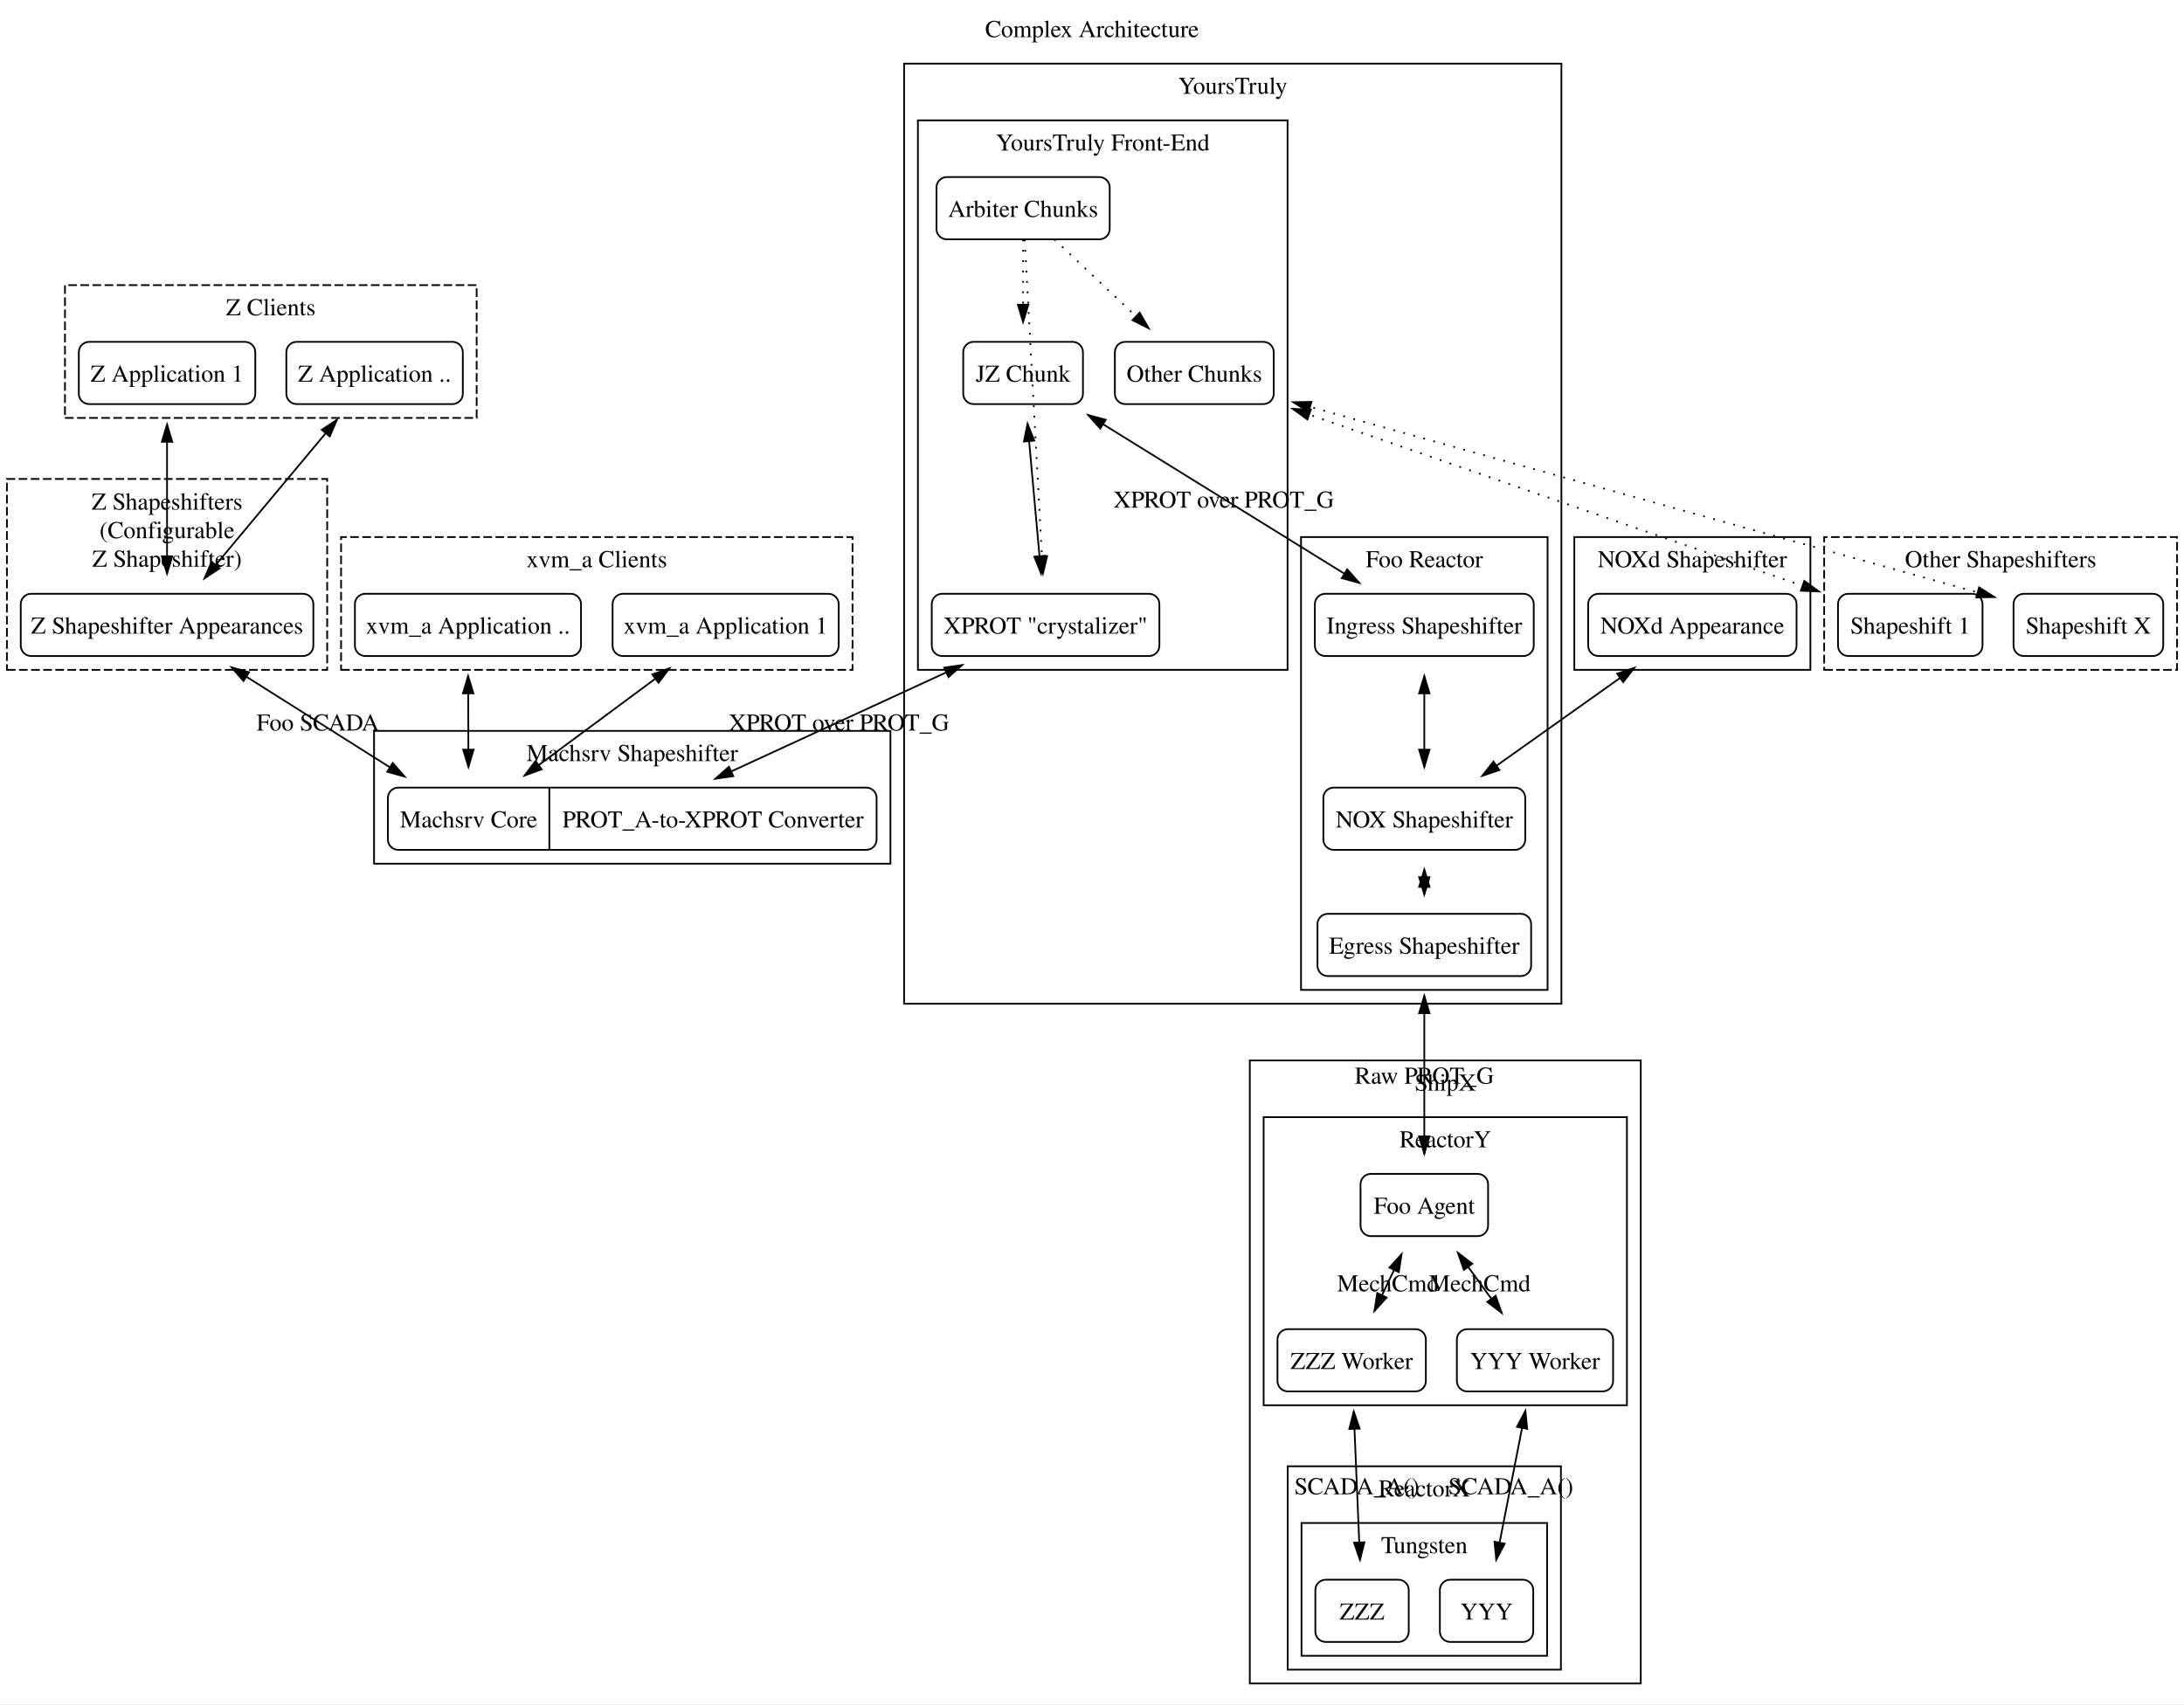
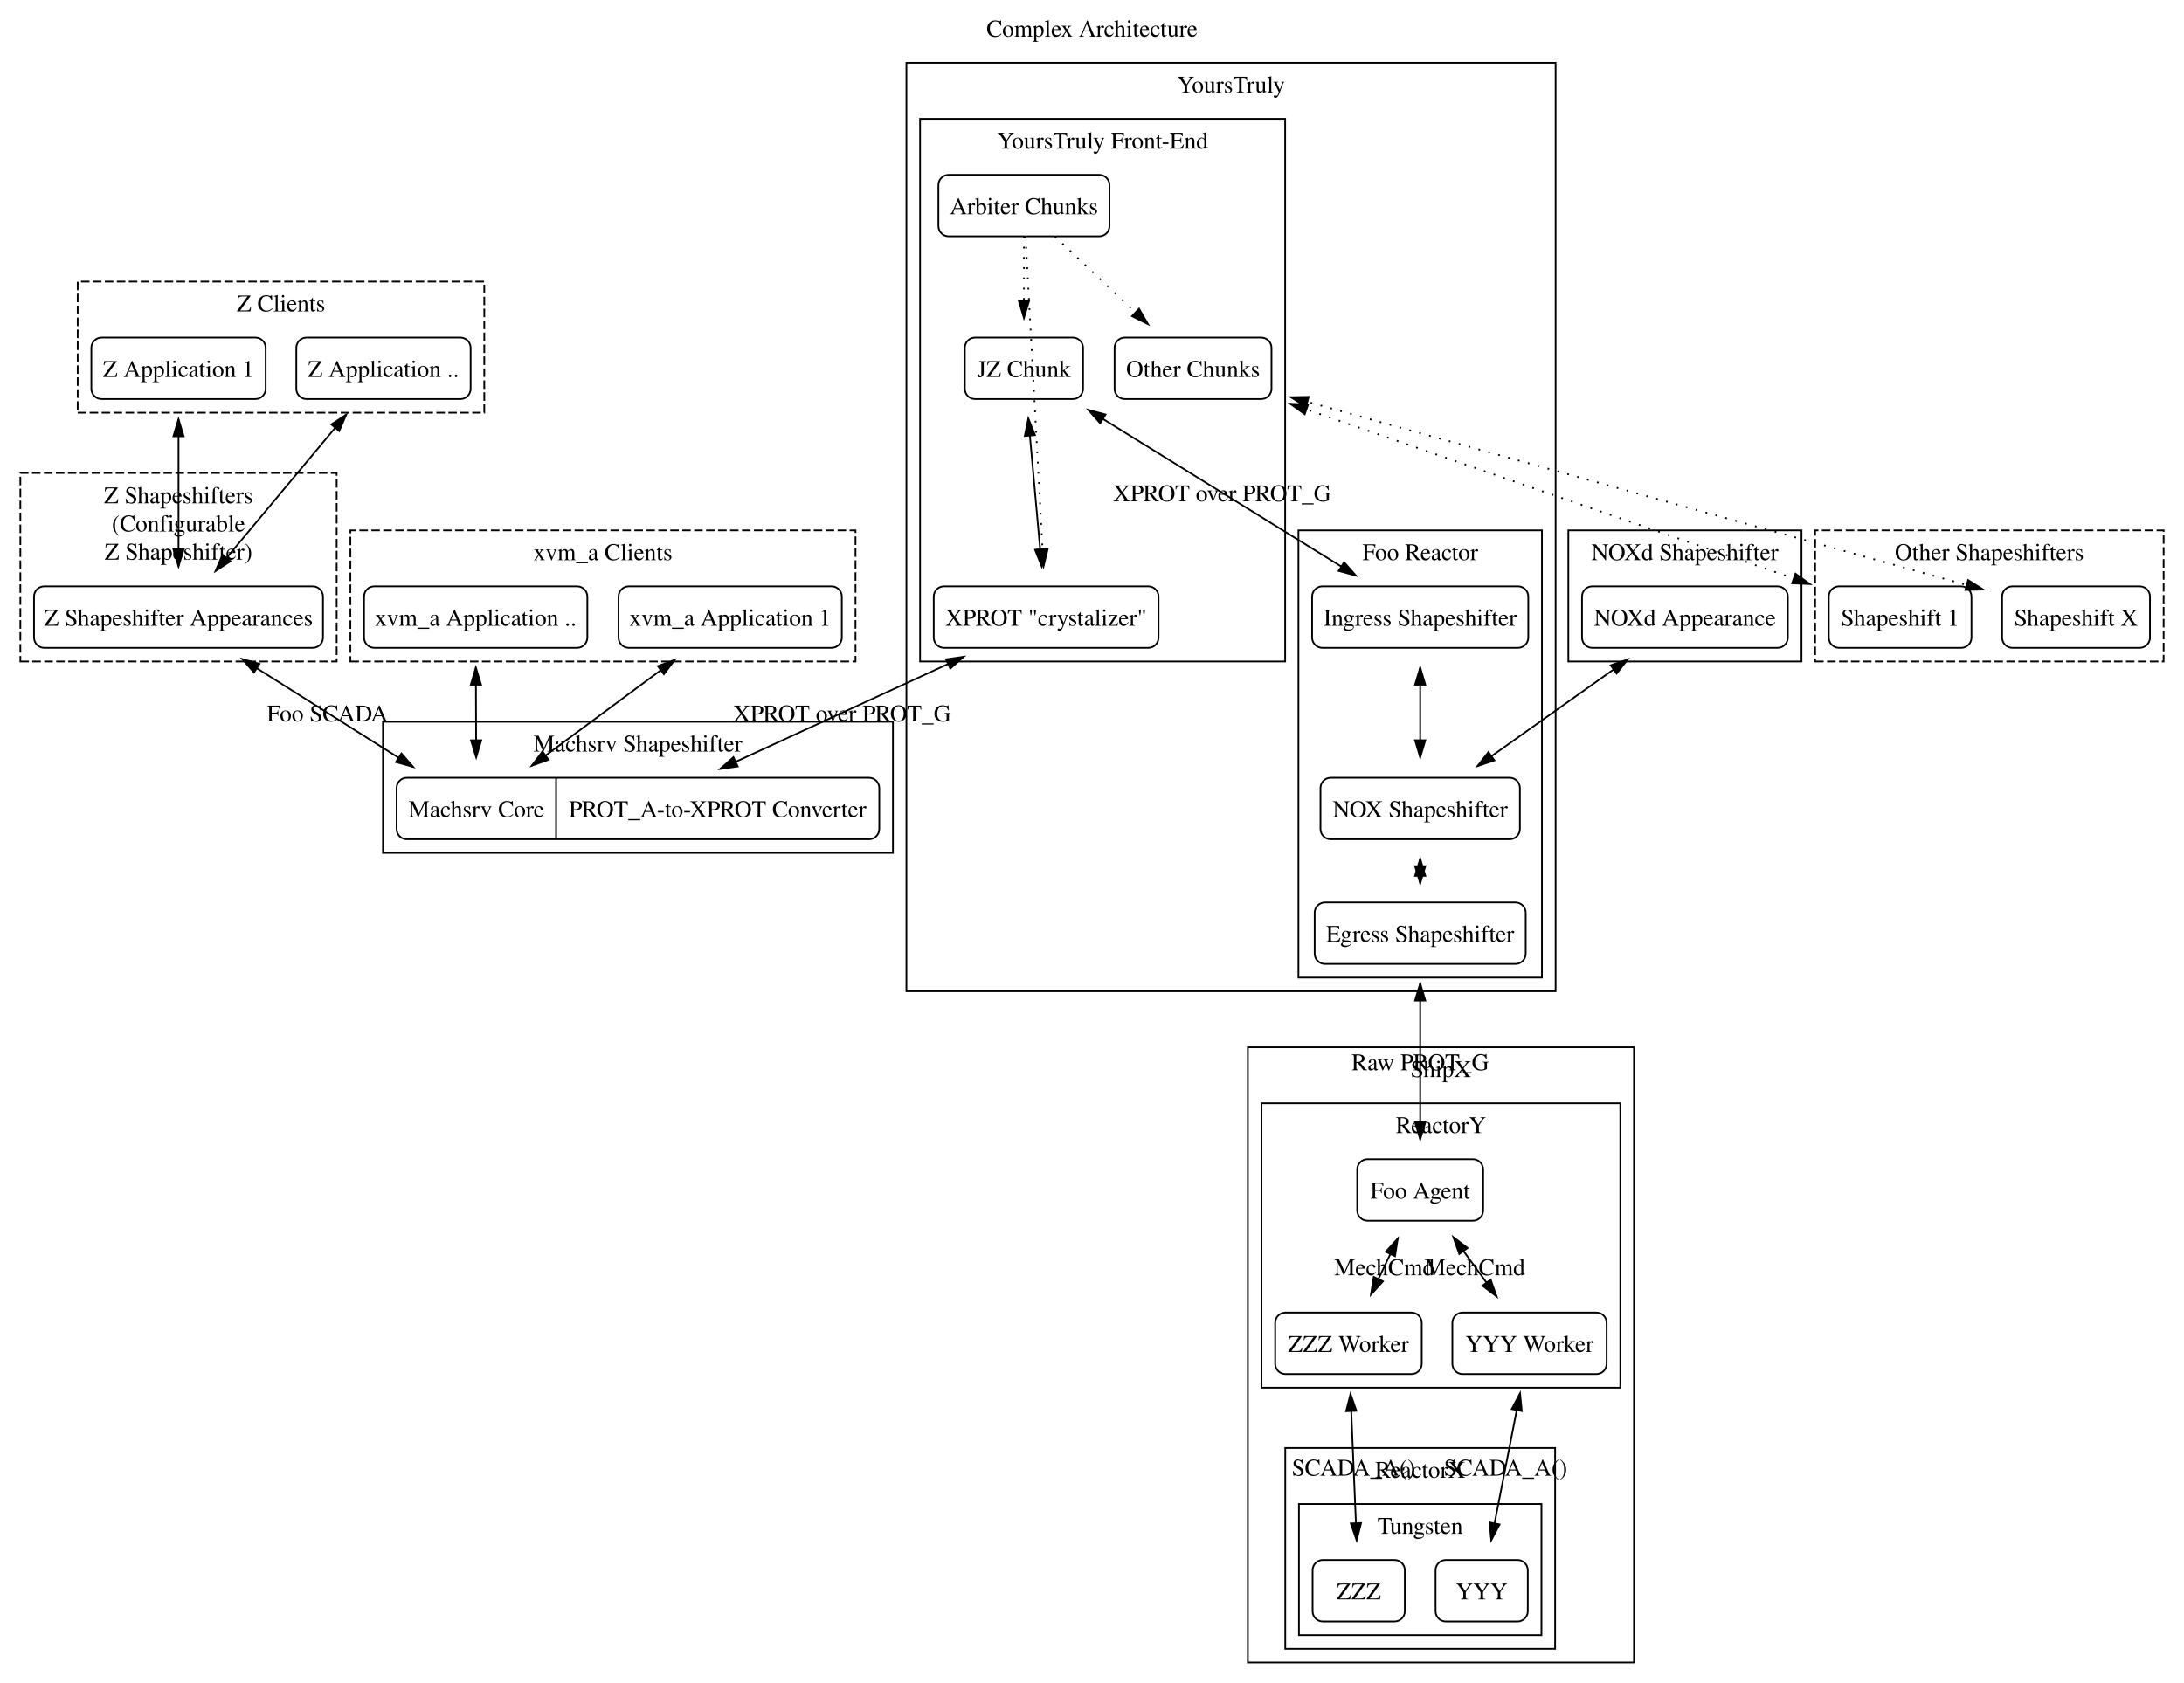
- <svg xmlns="http://www.w3.org/2000/svg" width="1262.887pt" height="985.6pt" viewBox="0 0 1262.887 985.6">
-   <rect x="0" y="0" width="1262.887" height="985.6" fill="white" />
+ <svg xmlns="http://www.w3.org/2000/svg" width="1278.727pt" height="985.6pt" viewBox="0 0 1278.727 985.6">
+   <rect x="0" y="0" width="1278.727" height="985.6" fill="white" />
  <g transform="translate(0 985.6) scale(1 -1)">
-     <rect x="197.228" y="598.2" width="295.74" height="76.8" fill="none" stroke="black" stroke-dasharray="5,2" />
-     <text x="345.098" y="-657.55" transform="scale(1 -1)" text-anchor="middle" font-family="Times,serif" font-size="14" fill="black">xvm_a Clients</text>
-     <rect x="37.57" y="743.9" width="238.055" height="76.8" fill="none" stroke="black" stroke-dasharray="5,2" />
-     <text x="156.598" y="-803.25" transform="scale(1 -1)" text-anchor="middle" font-family="Times,serif" font-size="14" fill="black">Z Clients</text>
-     <rect x="4" y="598.2" width="185.196" height="110.4" fill="none" stroke="black" stroke-dasharray="5,2" />
-     <text x="96.598" y="-690.851" transform="scale(1 -1)" text-anchor="middle" font-family="Times,serif" font-size="14" fill="black">Z Shapeshifters</text>
-     <text x="96.598" y="-674.35" transform="scale(1 -1)" text-anchor="middle" font-family="Times,serif" font-size="14" fill="black">(Configurable</text>
-     <text x="96.598" y="-657.85" transform="scale(1 -1)" text-anchor="middle" font-family="Times,serif" font-size="14" fill="black">Z Shapeshifter)</text>
-     <rect x="216.299" y="486.1" width="298.597" height="76.8" fill="none" stroke="black" />
-     <text x="365.598" y="-545.45" transform="scale(1 -1)" text-anchor="middle" font-family="Times,serif" font-size="14" fill="black">Machsrv Shapeshifter</text>
-     <rect x="910.344" y="598.2" width="136.508" height="76.8" fill="none" stroke="black" />
-     <text x="978.598" y="-657.55" transform="scale(1 -1)" text-anchor="middle" font-family="Times,serif" font-size="14" fill="black">NOXd Shapeshifter</text>
-     <rect x="522.786" y="405.1" width="380.096" height="543.7" fill="none" stroke="black" />
-     <text x="712.834" y="-931.35" transform="scale(1 -1)" text-anchor="middle" font-family="Times,serif" font-size="14" fill="black">YoursTruly</text>
-     <rect x="752.313" y="413.1" width="142.569" height="261.9" fill="none" stroke="black" />
-     <text x="823.598" y="-657.55" transform="scale(1 -1)" text-anchor="middle" font-family="Times,serif" font-size="14" fill="black">Foo Reactor</text>
-     <rect x="530.786" y="598.2" width="213.744" height="317.8" fill="none" stroke="black" />
-     <text x="637.658" y="-898.55" transform="scale(1 -1)" text-anchor="middle" font-family="Times,serif" font-size="14" fill="black">YoursTruly Front-End</text>
-     <rect x="1054.817" y="598.2" width="204.07" height="76.8" fill="none" stroke="black" stroke-dasharray="5,2" />
-     <text x="1156.852" y="-657.55" transform="scale(1 -1)" text-anchor="middle" font-family="Times,serif" font-size="14" fill="black">Other Shapeshifters</text>
-     <rect x="722.696" y="12" width="226.066" height="360.3" fill="none" stroke="black" />
-     <text x="835.729" y="-354.85" transform="scale(1 -1)" text-anchor="middle" font-family="Times,serif" font-size="14" fill="black">ShipX</text>
-     <rect x="744.598" y="20" width="158" height="117.6" fill="none" stroke="black" />
-     <text x="823.598" y="-120.15" transform="scale(1 -1)" text-anchor="middle" font-family="Times,serif" font-size="14" fill="black">ReactorX</text>
-     <rect x="752.598" y="28" width="142" height="76.8" fill="none" stroke="black" />
-     <text x="823.598" y="-87.35" transform="scale(1 -1)" text-anchor="middle" font-family="Times,serif" font-size="14" fill="black">Tungsten</text>
-     <rect x="730.696" y="172.9" width="210.066" height="166.6" fill="none" stroke="black" />
-     <text x="835.729" y="-322.05" transform="scale(1 -1)" text-anchor="middle" font-family="Times,serif" font-size="14" fill="black">ReactorY</text>
-     <path d="M 96.598 740.089 C 96.598 715.031 96.598 678.913 96.598 653.89" fill="none" stroke="black" />
-     <polygon points="96.598,653.89 99.598,663.89 93.598,663.89" fill="black" stroke="black" />
-     <polygon points="96.598,740.089 93.598,730.089 99.598,730.089" fill="black" stroke="black" />
-     <path d="M 194.783 742.777 C 173.069 716.774 139.937 677.098 118.271 651.154" fill="none" stroke="black" />
-     <polygon points="118.271,651.154 126.984,656.907 122.379,660.753" fill="black" stroke="black" />
-     <polygon points="194.783,742.777 186.071,737.025 190.676,733.179" fill="black" stroke="black" />
-     <path d="M 133.94 599.623 C 163.479 580.973 204.513 555.065 233.966 536.469" fill="none" stroke="black" />
-     <polygon points="233.966,536.469 227.112,544.345 223.908,539.271" fill="black" stroke="black" />
-     <polygon points="133.94,599.623 140.794,591.748 143.997,596.821" fill="black" stroke="black" />
-     <text x="183.788" y="-563.1" transform="scale(1 -1)" text-anchor="middle" font-family="Times,serif" font-size="14" fill="black">Foo SCADA</text>
-     <path d="M 387.045 599.084 C 362.23 580.701 328.217 555.503 303.428 537.139" fill="none" stroke="black" />
-     <polygon points="303.428,537.139 313.249,540.681 309.678,545.503" fill="black" stroke="black" />
-     <polygon points="387.045,599.084 377.224,595.542 380.795,590.721" fill="black" stroke="black" />
-     <path d="M 270.697 594.608 C 270.753 578.442 270.822 558.281 270.878 542.055" fill="none" stroke="black" />
-     <polygon points="270.878,542.055 273.844,552.066 267.844,552.045" fill="black" stroke="black" />
-     <polygon points="270.697,594.608 267.731,584.598 273.731,584.619" fill="black" stroke="black" />
-     <path d="M 823.598 594.608 C 823.598 578.442 823.598 558.281 823.598 542.055" fill="none" stroke="black" />
-     <polygon points="823.598,542.055 826.598,552.055 820.598,552.055" fill="black" stroke="black" />
-     <polygon points="823.598,594.608 820.598,584.608 826.598,584.608" fill="black" stroke="black" />
-     <path d="M 823.598 482.677 C 823.598 477.944 823.598 473.035 823.598 468.308" fill="none" stroke="black" />
-     <polygon points="823.598,468.308 826.598,478.308 820.598,478.308" fill="black" stroke="black" />
-     <polygon points="823.598,482.677 820.598,472.677 826.598,472.677" fill="black" stroke="black" />
-     <path d="M 945.027 599.354 C 919.015 580.877 883.146 555.398 857.141 536.926" fill="none" stroke="black" />
-     <polygon points="857.141,536.926 867.031,540.272 863.556,545.163" fill="black" stroke="black" />
-     <polygon points="945.027,599.354 935.137,596.009 938.612,591.117" fill="black" stroke="black" />
-     <path d="M 592.533 847.012 C 594.743 806.372 600.31 704.022 603.04 653.839" fill="none" stroke="black" stroke-dasharray="1,5" />
-     <polygon points="603.04,653.839 605.492,663.987 599.501,663.661" fill="black" stroke="black" />
-     <path d="M 591.598 847.087 C 591.598 833.756 591.598 814.958 591.598 799.371" fill="none" stroke="black" stroke-dasharray="1,5" />
-     <polygon points="591.598,799.371 594.598,809.371 588.598,809.371" fill="black" stroke="black" />
-     <path d="M 609.756 847.087 C 625.011 832.711 647.012 811.976 664.212 795.766" fill="none" stroke="black" stroke-dasharray="1,5" />
-     <polygon points="664.212,795.766 658.992,804.808 654.877,800.442" fill="black" stroke="black" />
-     <path d="M 629.29 745.553 C 672.466 718.811 742.792 675.251 785.949 648.52" fill="none" stroke="black" />
-     <polygon points="785.949,648.52 779.027,656.336 775.868,651.235" fill="black" stroke="black" />
-     <polygon points="629.29,745.553 636.212,737.737 639.371,742.838" fill="black" stroke="black" />
-     <text x="707.598" y="-692" transform="scale(1 -1)" text-anchor="middle" font-family="Times,serif" font-size="14" fill="black">XPROT over PROT_G</text>
-     <path d="M 594.169 740.478 C 596.436 715.424 599.722 679.096 601.997 653.945" fill="none" stroke="black" />
-     <polygon points="601.997,653.945 604.084,664.175 598.109,663.634" fill="black" stroke="black" />
-     <polygon points="594.169,740.478 592.082,730.249 598.058,730.789" fill="black" stroke="black" />
-     <path d="M 556.304 600.952 C 514.767 581.818 455.164 554.36 413.687 535.253" fill="none" stroke="black" />
-     <polygon points="413.687,535.253 424.024,536.712 421.514,542.162" fill="black" stroke="black" />
-     <polygon points="556.304,600.952 545.966,599.493 548.476,594.044" fill="black" stroke="black" />
-     <text x="485.098" y="-563.1" transform="scale(1 -1)" text-anchor="middle" font-family="Times,serif" font-size="14" fill="black">XPROT over PROT_G</text>
-     <path d="M 747.529 749.139 C 827.939 721.229 973.662 670.648 1051.775 643.535" fill="none" stroke="black" stroke-dasharray="1,5" />
-     <polygon points="1051.775,643.535 1043.312,649.648 1041.344,643.98" fill="black" stroke="black" />
-     <polygon points="747.529,749.139 755.993,743.026 757.96,748.694" fill="black" stroke="black" />
-     <path d="M 747.868 752.982 C 848.312 725.063 1054.891 667.645 1153.24 640.309" fill="none" stroke="black" stroke-dasharray="1,5" />
-     <polygon points="1153.24,640.309 1144.409,645.877 1142.802,640.096" fill="black" stroke="black" />
-     <polygon points="747.868,752.982 756.7,747.413 758.307,753.194" fill="black" stroke="black" />
-     <path d="M 810.456 260.227 C 805.462 249.788 799.776 237.901 794.779 227.454" fill="none" stroke="black" />
-     <polygon points="794.779,227.454 801.8,235.181 796.388,237.77" fill="black" stroke="black" />
-     <polygon points="810.456,260.227 803.434,252.501 808.847,249.912" fill="black" stroke="black" />
-     <text x="802.598" y="-238.75" transform="scale(1 -1)" text-anchor="middle" font-family="Times,serif" font-size="14" fill="black">MechCmd</text>
-     <path d="M 843.023 261.051 C 851.047 250.043 860.326 237.313 868.334 226.328" fill="none" stroke="black" />
-     <polygon points="868.334,226.328 864.867,236.176 860.019,232.642" fill="black" stroke="black" />
-     <polygon points="843.023,261.051 846.489,251.203 851.337,254.738" fill="black" stroke="black" />
-     <text x="855.598" y="-238.75" transform="scale(1 -1)" text-anchor="middle" font-family="Times,serif" font-size="14" fill="black">MechCmd</text>
-     <path d="M 782.801 169.249 C 783.847 144.33 785.355 108.414 786.4 83.531" fill="none" stroke="black" />
-     <polygon points="786.4,83.531 788.978,93.648 782.983,93.396" fill="black" stroke="black" />
-     <polygon points="782.801,169.249 780.223,159.132 786.218,159.384" fill="black" stroke="black" />
-     <text x="784.598" y="-121.4" transform="scale(1 -1)" text-anchor="middle" font-family="Times,serif" font-size="14" fill="black">SCADA_A()</text>
-     <path d="M 882.06 169.636 C 877.178 144.722 870.099 108.595 865.199 83.585" fill="none" stroke="black" />
-     <polygon points="865.199,83.585 870.066,92.822 864.178,93.975" fill="black" stroke="black" />
-     <polygon points="882.06,169.636 877.193,160.4 883.081,159.246" fill="black" stroke="black" />
-     <text x="873.598" y="-121.4" transform="scale(1 -1)" text-anchor="middle" font-family="Times,serif" font-size="14" fill="black">SCADA_A()</text>
-     <path d="M 823.598 409.663 C 823.598 383.429 823.598 344.673 823.598 318.366" fill="none" stroke="black" />
-     <polygon points="823.598,318.366 826.598,328.366 820.598,328.366" fill="black" stroke="black" />
-     <polygon points="823.598,409.663 820.598,399.663 826.598,399.663" fill="black" stroke="black" />
-     <text x="823.598" y="-358.85" transform="scale(1 -1)" text-anchor="middle" font-family="Times,serif" font-size="14" fill="black">Raw PROT_G</text>
-     <rect x="205.228" y="606.2" width="130.74" height="36" rx="6" ry="6" fill="none" stroke="black" />
-     <text x="270.598" y="-619.15" transform="scale(1 -1)" text-anchor="middle" font-family="Times,serif" font-size="14" fill="black">xvm_a Application ..</text>
-     <rect x="354.228" y="606.2" width="130.74" height="36" rx="6" ry="6" fill="none" stroke="black" />
-     <text x="419.598" y="-619.15" transform="scale(1 -1)" text-anchor="middle" font-family="Times,serif" font-size="14" fill="black">xvm_a Application 1</text>
-     <rect x="165.57" y="751.9" width="102.055" height="36" rx="6" ry="6" fill="none" stroke="black" />
-     <text x="216.598" y="-764.85" transform="scale(1 -1)" text-anchor="middle" font-family="Times,serif" font-size="14" fill="black">Z Application ..</text>
-     <rect x="45.57" y="751.9" width="102.055" height="36" rx="6" ry="6" fill="none" stroke="black" />
-     <text x="96.598" y="-764.85" transform="scale(1 -1)" text-anchor="middle" font-family="Times,serif" font-size="14" fill="black">Z Application 1</text>
-     <rect x="12" y="606.2" width="169.196" height="36" rx="6" ry="6" fill="none" stroke="black" />
-     <text x="96.598" y="-619.15" transform="scale(1 -1)" text-anchor="middle" font-family="Times,serif" font-size="14" fill="black">Z Shapeshifter Appearances</text>
-     <rect x="224.299" y="494.1" width="282.597" height="36" rx="6" ry="6" fill="none" stroke="black" />
-     <line x1="317.658" y1="494.1" x2="317.658" y2="530.1" stroke="black" />
-     <text x="270.979" y="-507.05" transform="scale(1 -1)" text-anchor="middle" font-family="Times,serif" font-size="14" fill="black">Machsrv Core</text>
-     <text x="412.277" y="-507.05" transform="scale(1 -1)" text-anchor="middle" font-family="Times,serif" font-size="14" fill="black">PROT_A-to-XPROT Converter</text>
-     <rect x="918.344" y="606.2" width="120.508" height="36" rx="6" ry="6" fill="none" stroke="black" />
-     <text x="978.598" y="-619.15" transform="scale(1 -1)" text-anchor="middle" font-family="Times,serif" font-size="14" fill="black">NOXd Appearance</text>
-     <rect x="760.313" y="606.2" width="126.569" height="36" rx="6" ry="6" fill="none" stroke="black" />
-     <text x="823.598" y="-619.15" transform="scale(1 -1)" text-anchor="middle" font-family="Times,serif" font-size="14" fill="black">Ingress Shapeshifter</text>
-     <rect x="765.219" y="494.1" width="116.758" height="36" rx="6" ry="6" fill="none" stroke="black" />
-     <text x="823.598" y="-507.05" transform="scale(1 -1)" text-anchor="middle" font-family="Times,serif" font-size="14" fill="black">NOX Shapeshifter</text>
-     <rect x="761.822" y="421.1" width="123.552" height="36" rx="6" ry="6" fill="none" stroke="black" />
-     <text x="823.598" y="-434.05" transform="scale(1 -1)" text-anchor="middle" font-family="Times,serif" font-size="14" fill="black">Egress Shapeshifter</text>
-     <rect x="644.666" y="751.9" width="91.864" height="36" rx="6" ry="6" fill="none" stroke="black" />
-     <text x="690.598" y="-764.85" transform="scale(1 -1)" text-anchor="middle" font-family="Times,serif" font-size="14" fill="black">Other Chunks</text>
-     <rect x="538.786" y="606.2" width="131.624" height="36" rx="6" ry="6" fill="none" stroke="black" />
-     <text x="604.598" y="-619.15" transform="scale(1 -1)" text-anchor="middle" font-family="Times,serif" font-size="14" fill="black">XPROT "crystalizer"</text>
-     <rect x="556.985" y="751.9" width="69.226" height="36" rx="6" ry="6" fill="none" stroke="black" />
-     <text x="591.598" y="-764.85" transform="scale(1 -1)" text-anchor="middle" font-family="Times,serif" font-size="14" fill="black">JZ Chunk</text>
-     <rect x="541.515" y="847.2" width="100.167" height="36" rx="6" ry="6" fill="none" stroke="black" />
-     <text x="591.598" y="-860.15" transform="scale(1 -1)" text-anchor="middle" font-family="Times,serif" font-size="14" fill="black">Arbiter Chunks</text>
-     <rect x="1164.309" y="606.2" width="86.578" height="36" rx="6" ry="6" fill="none" stroke="black" />
-     <text x="1207.598" y="-619.15" transform="scale(1 -1)" text-anchor="middle" font-family="Times,serif" font-size="14" fill="black">Shapeshift X</text>
-     <rect x="1062.817" y="606.2" width="83.562" height="36" rx="6" ry="6" fill="none" stroke="black" />
-     <text x="1104.598" y="-619.15" transform="scale(1 -1)" text-anchor="middle" font-family="Times,serif" font-size="14" fill="black">Shapeshift 1</text>
-     <rect x="760.598" y="36" width="54" height="36" rx="6" ry="6" fill="none" stroke="black" />
-     <text x="787.598" y="-48.95" transform="scale(1 -1)" text-anchor="middle" font-family="Times,serif" font-size="14" fill="black">ZZZ</text>
-     <rect x="832.598" y="36" width="54" height="36" rx="6" ry="6" fill="none" stroke="black" />
-     <text x="859.598" y="-48.95" transform="scale(1 -1)" text-anchor="middle" font-family="Times,serif" font-size="14" fill="black">YYY</text>
-     <rect x="738.696" y="180.9" width="85.804" height="36" rx="6" ry="6" fill="none" stroke="black" />
-     <text x="781.598" y="-193.85" transform="scale(1 -1)" text-anchor="middle" font-family="Times,serif" font-size="14" fill="black">ZZZ Worker</text>
-     <rect x="842.434" y="180.9" width="90.329" height="36" rx="6" ry="6" fill="none" stroke="black" />
-     <text x="887.598" y="-193.85" transform="scale(1 -1)" text-anchor="middle" font-family="Times,serif" font-size="14" fill="black">YYY Worker</text>
-     <rect x="786.722" y="270.7" width="73.751" height="36" rx="6" ry="6" fill="none" stroke="black" />
-     <text x="823.598" y="-283.65" transform="scale(1 -1)" text-anchor="middle" font-family="Times,serif" font-size="14" fill="black">Foo Agent</text>
-     <text x="631.443" y="-964.15" transform="scale(1 -1)" text-anchor="middle" font-family="Times,serif" font-size="14" fill="black">Complex Architecture</text>
+     <rect x="205.148" y="598.2" width="295.74" height="76.8" fill="none" stroke="black" stroke-dasharray="5,2" />
+     <text x="353.018" y="-657.55" transform="scale(1 -1)" text-anchor="middle" font-family="Times,serif" font-size="14" fill="black">xvm_a Clients</text>
+     <rect x="45.49" y="743.9" width="238.055" height="76.8" fill="none" stroke="black" stroke-dasharray="5,2" />
+     <text x="164.518" y="-803.25" transform="scale(1 -1)" text-anchor="middle" font-family="Times,serif" font-size="14" fill="black">Z Clients</text>
+     <rect x="11.92" y="598.2" width="185.196" height="110.4" fill="none" stroke="black" stroke-dasharray="5,2" />
+     <text x="104.518" y="-690.851" transform="scale(1 -1)" text-anchor="middle" font-family="Times,serif" font-size="14" fill="black">Z Shapeshifters</text>
+     <text x="104.518" y="-674.35" transform="scale(1 -1)" text-anchor="middle" font-family="Times,serif" font-size="14" fill="black">(Configurable</text>
+     <text x="104.518" y="-657.85" transform="scale(1 -1)" text-anchor="middle" font-family="Times,serif" font-size="14" fill="black">Z Shapeshifter)</text>
+     <rect x="224.219" y="486.1" width="298.597" height="76.8" fill="none" stroke="black" />
+     <text x="373.518" y="-545.45" transform="scale(1 -1)" text-anchor="middle" font-family="Times,serif" font-size="14" fill="black">Machsrv Shapeshifter</text>
+     <rect x="918.264" y="598.2" width="136.508" height="76.8" fill="none" stroke="black" />
+     <text x="986.518" y="-657.55" transform="scale(1 -1)" text-anchor="middle" font-family="Times,serif" font-size="14" fill="black">NOXd Shapeshifter</text>
+     <rect x="530.706" y="405.1" width="380.096" height="543.7" fill="none" stroke="black" />
+     <text x="720.754" y="-931.35" transform="scale(1 -1)" text-anchor="middle" font-family="Times,serif" font-size="14" fill="black">YoursTruly</text>
+     <rect x="760.233" y="413.1" width="142.569" height="261.9" fill="none" stroke="black" />
+     <text x="831.518" y="-657.55" transform="scale(1 -1)" text-anchor="middle" font-family="Times,serif" font-size="14" fill="black">Foo Reactor</text>
+     <rect x="538.706" y="598.2" width="213.744" height="317.8" fill="none" stroke="black" />
+     <text x="645.578" y="-898.55" transform="scale(1 -1)" text-anchor="middle" font-family="Times,serif" font-size="14" fill="black">YoursTruly Front-End</text>
+     <rect x="1062.737" y="598.2" width="204.07" height="76.8" fill="none" stroke="black" stroke-dasharray="5,2" />
+     <text x="1164.772" y="-657.55" transform="scale(1 -1)" text-anchor="middle" font-family="Times,serif" font-size="14" fill="black">Other Shapeshifters</text>
+     <rect x="730.616" y="12" width="226.066" height="360.3" fill="none" stroke="black" />
+     <text x="843.649" y="-354.85" transform="scale(1 -1)" text-anchor="middle" font-family="Times,serif" font-size="14" fill="black">ShipX</text>
+     <rect x="752.518" y="20" width="158" height="117.6" fill="none" stroke="black" />
+     <text x="831.518" y="-120.15" transform="scale(1 -1)" text-anchor="middle" font-family="Times,serif" font-size="14" fill="black">ReactorX</text>
+     <rect x="760.518" y="28" width="142" height="76.8" fill="none" stroke="black" />
+     <text x="831.518" y="-87.35" transform="scale(1 -1)" text-anchor="middle" font-family="Times,serif" font-size="14" fill="black">Tungsten</text>
+     <rect x="738.616" y="172.9" width="210.066" height="166.6" fill="none" stroke="black" />
+     <text x="843.649" y="-322.05" transform="scale(1 -1)" text-anchor="middle" font-family="Times,serif" font-size="14" fill="black">ReactorY</text>
+     <path d="M 104.518 740.089 C 104.518 715.031 104.518 678.913 104.518 653.89" fill="none" stroke="black" />
+     <polygon points="104.518,653.89 107.518,663.89 101.518,663.89" fill="black" stroke="black" />
+     <polygon points="104.518,740.089 101.518,730.089 107.518,730.089" fill="black" stroke="black" />
+     <path d="M 202.703 742.777 C 180.989 716.774 147.857 677.098 126.191 651.154" fill="none" stroke="black" />
+     <polygon points="126.191,651.154 134.904,656.907 130.299,660.753" fill="black" stroke="black" />
+     <polygon points="202.703,742.777 193.991,737.025 198.596,733.179" fill="black" stroke="black" />
+     <path d="M 141.86 599.623 C 171.399 580.973 212.433 555.065 241.886 536.469" fill="none" stroke="black" />
+     <polygon points="241.886,536.469 235.032,544.345 231.828,539.271" fill="black" stroke="black" />
+     <polygon points="141.86,599.623 148.714,591.748 151.917,596.821" fill="black" stroke="black" />
+     <text x="191.708" y="-563.1" transform="scale(1 -1)" text-anchor="middle" font-family="Times,serif" font-size="14" fill="black">Foo SCADA</text>
+     <path d="M 394.965 599.084 C 370.15 580.701 336.137 555.503 311.348 537.139" fill="none" stroke="black" />
+     <polygon points="311.348,537.139 321.169,540.681 317.598,545.503" fill="black" stroke="black" />
+     <polygon points="394.965,599.084 385.144,595.542 388.715,590.721" fill="black" stroke="black" />
+     <path d="M 278.617 594.608 C 278.673 578.442 278.742 558.281 278.798 542.055" fill="none" stroke="black" />
+     <polygon points="278.798,542.055 281.764,552.066 275.764,552.045" fill="black" stroke="black" />
+     <polygon points="278.617,594.608 275.651,584.598 281.651,584.619" fill="black" stroke="black" />
+     <path d="M 831.518 594.608 C 831.518 578.442 831.518 558.281 831.518 542.055" fill="none" stroke="black" />
+     <polygon points="831.518,542.055 834.518,552.055 828.518,552.055" fill="black" stroke="black" />
+     <polygon points="831.518,594.608 828.518,584.608 834.518,584.608" fill="black" stroke="black" />
+     <path d="M 831.518 482.677 C 831.518 477.944 831.518 473.035 831.518 468.308" fill="none" stroke="black" />
+     <polygon points="831.518,468.308 834.518,478.308 828.518,478.308" fill="black" stroke="black" />
+     <polygon points="831.518,482.677 828.518,472.677 834.518,472.677" fill="black" stroke="black" />
+     <path d="M 952.947 599.354 C 926.935 580.877 891.066 555.398 865.061 536.926" fill="none" stroke="black" />
+     <polygon points="865.061,536.926 874.951,540.272 871.476,545.163" fill="black" stroke="black" />
+     <polygon points="952.947,599.354 943.057,596.009 946.532,591.117" fill="black" stroke="black" />
+     <path d="M 600.453 847.012 C 602.663 806.372 608.23 704.022 610.96 653.839" fill="none" stroke="black" stroke-dasharray="1,5" />
+     <polygon points="610.96,653.839 613.412,663.987 607.421,663.661" fill="black" stroke="black" />
+     <path d="M 599.518 847.087 C 599.518 833.756 599.518 814.958 599.518 799.371" fill="none" stroke="black" stroke-dasharray="1,5" />
+     <polygon points="599.518,799.371 602.518,809.371 596.518,809.371" fill="black" stroke="black" />
+     <path d="M 617.676 847.087 C 632.931 832.711 654.932 811.976 672.132 795.766" fill="none" stroke="black" stroke-dasharray="1,5" />
+     <polygon points="672.132,795.766 666.912,804.808 662.797,800.442" fill="black" stroke="black" />
+     <path d="M 637.21 745.553 C 680.386 718.811 750.712 675.251 793.869 648.52" fill="none" stroke="black" />
+     <polygon points="793.869,648.52 786.947,656.336 783.788,651.235" fill="black" stroke="black" />
+     <polygon points="637.21,745.553 644.132,737.737 647.291,742.838" fill="black" stroke="black" />
+     <text x="715.518" y="-692" transform="scale(1 -1)" text-anchor="middle" font-family="Times,serif" font-size="14" fill="black">XPROT over PROT_G</text>
+     <path d="M 602.089 740.478 C 604.356 715.424 607.642 679.096 609.917 653.945" fill="none" stroke="black" />
+     <polygon points="609.917,653.945 612.004,664.175 606.029,663.634" fill="black" stroke="black" />
+     <polygon points="602.089,740.478 600.002,730.249 605.978,730.789" fill="black" stroke="black" />
+     <path d="M 564.224 600.952 C 522.687 581.818 463.084 554.36 421.607 535.253" fill="none" stroke="black" />
+     <polygon points="421.607,535.253 431.944,536.712 429.434,542.162" fill="black" stroke="black" />
+     <polygon points="564.224,600.952 553.886,599.493 556.396,594.044" fill="black" stroke="black" />
+     <text x="493.018" y="-563.1" transform="scale(1 -1)" text-anchor="middle" font-family="Times,serif" font-size="14" fill="black">XPROT over PROT_G</text>
+     <path d="M 755.449 749.139 C 835.859 721.229 981.582 670.648 1059.695 643.535" fill="none" stroke="black" stroke-dasharray="1,5" />
+     <polygon points="1059.695,643.535 1051.232,649.648 1049.264,643.98" fill="black" stroke="black" />
+     <polygon points="755.449,749.139 763.913,743.026 765.88,748.694" fill="black" stroke="black" />
+     <path d="M 755.788 752.982 C 856.232 725.063 1062.811 667.645 1161.16 640.309" fill="none" stroke="black" stroke-dasharray="1,5" />
+     <polygon points="1161.16,640.309 1152.329,645.877 1150.722,640.096" fill="black" stroke="black" />
+     <polygon points="755.788,752.982 764.62,747.413 766.227,753.194" fill="black" stroke="black" />
+     <path d="M 818.376 260.227 C 813.382 249.788 807.696 237.901 802.699 227.454" fill="none" stroke="black" />
+     <polygon points="802.699,227.454 809.72,235.181 804.308,237.77" fill="black" stroke="black" />
+     <polygon points="818.376,260.227 811.354,252.501 816.767,249.912" fill="black" stroke="black" />
+     <text x="810.518" y="-238.75" transform="scale(1 -1)" text-anchor="middle" font-family="Times,serif" font-size="14" fill="black">MechCmd</text>
+     <path d="M 850.943 261.051 C 858.967 250.043 868.246 237.313 876.254 226.328" fill="none" stroke="black" />
+     <polygon points="876.254,226.328 872.787,236.176 867.939,232.642" fill="black" stroke="black" />
+     <polygon points="850.943,261.051 854.409,251.203 859.257,254.738" fill="black" stroke="black" />
+     <text x="863.518" y="-238.75" transform="scale(1 -1)" text-anchor="middle" font-family="Times,serif" font-size="14" fill="black">MechCmd</text>
+     <path d="M 790.721 169.249 C 791.767 144.33 793.275 108.414 794.32 83.531" fill="none" stroke="black" />
+     <polygon points="794.32,83.531 796.898,93.648 790.903,93.396" fill="black" stroke="black" />
+     <polygon points="790.721,169.249 788.143,159.132 794.138,159.384" fill="black" stroke="black" />
+     <text x="792.518" y="-121.4" transform="scale(1 -1)" text-anchor="middle" font-family="Times,serif" font-size="14" fill="black">SCADA_A()</text>
+     <path d="M 889.98 169.636 C 885.098 144.722 878.019 108.595 873.119 83.585" fill="none" stroke="black" />
+     <polygon points="873.119,83.585 877.986,92.822 872.098,93.975" fill="black" stroke="black" />
+     <polygon points="889.98,169.636 885.113,160.4 891.001,159.246" fill="black" stroke="black" />
+     <text x="881.518" y="-121.4" transform="scale(1 -1)" text-anchor="middle" font-family="Times,serif" font-size="14" fill="black">SCADA_A()</text>
+     <path d="M 831.518 409.663 C 831.518 383.429 831.518 344.673 831.518 318.366" fill="none" stroke="black" />
+     <polygon points="831.518,318.366 834.518,328.366 828.518,328.366" fill="black" stroke="black" />
+     <polygon points="831.518,409.663 828.518,399.663 834.518,399.663" fill="black" stroke="black" />
+     <text x="831.518" y="-358.85" transform="scale(1 -1)" text-anchor="middle" font-family="Times,serif" font-size="14" fill="black">Raw PROT_G</text>
+     <rect x="213.148" y="606.2" width="130.74" height="36" rx="6" ry="6" fill="none" stroke="black" />
+     <text x="278.518" y="-619.15" transform="scale(1 -1)" text-anchor="middle" font-family="Times,serif" font-size="14" fill="black">xvm_a Application ..</text>
+     <rect x="362.148" y="606.2" width="130.74" height="36" rx="6" ry="6" fill="none" stroke="black" />
+     <text x="427.518" y="-619.15" transform="scale(1 -1)" text-anchor="middle" font-family="Times,serif" font-size="14" fill="black">xvm_a Application 1</text>
+     <rect x="173.49" y="751.9" width="102.055" height="36" rx="6" ry="6" fill="none" stroke="black" />
+     <text x="224.518" y="-764.85" transform="scale(1 -1)" text-anchor="middle" font-family="Times,serif" font-size="14" fill="black">Z Application ..</text>
+     <rect x="53.49" y="751.9" width="102.055" height="36" rx="6" ry="6" fill="none" stroke="black" />
+     <text x="104.518" y="-764.85" transform="scale(1 -1)" text-anchor="middle" font-family="Times,serif" font-size="14" fill="black">Z Application 1</text>
+     <rect x="19.92" y="606.2" width="169.196" height="36" rx="6" ry="6" fill="none" stroke="black" />
+     <text x="104.518" y="-619.15" transform="scale(1 -1)" text-anchor="middle" font-family="Times,serif" font-size="14" fill="black">Z Shapeshifter Appearances</text>
+     <rect x="232.219" y="494.1" width="282.597" height="36" rx="6" ry="6" fill="none" stroke="black" />
+     <line x1="325.578" y1="494.1" x2="325.578" y2="530.1" stroke="black" />
+     <text x="278.899" y="-507.05" transform="scale(1 -1)" text-anchor="middle" font-family="Times,serif" font-size="14" fill="black">Machsrv Core</text>
+     <text x="420.197" y="-507.05" transform="scale(1 -1)" text-anchor="middle" font-family="Times,serif" font-size="14" fill="black">PROT_A-to-XPROT Converter</text>
+     <rect x="926.264" y="606.2" width="120.508" height="36" rx="6" ry="6" fill="none" stroke="black" />
+     <text x="986.518" y="-619.15" transform="scale(1 -1)" text-anchor="middle" font-family="Times,serif" font-size="14" fill="black">NOXd Appearance</text>
+     <rect x="768.233" y="606.2" width="126.569" height="36" rx="6" ry="6" fill="none" stroke="black" />
+     <text x="831.518" y="-619.15" transform="scale(1 -1)" text-anchor="middle" font-family="Times,serif" font-size="14" fill="black">Ingress Shapeshifter</text>
+     <rect x="773.139" y="494.1" width="116.758" height="36" rx="6" ry="6" fill="none" stroke="black" />
+     <text x="831.518" y="-507.05" transform="scale(1 -1)" text-anchor="middle" font-family="Times,serif" font-size="14" fill="black">NOX Shapeshifter</text>
+     <rect x="769.742" y="421.1" width="123.552" height="36" rx="6" ry="6" fill="none" stroke="black" />
+     <text x="831.518" y="-434.05" transform="scale(1 -1)" text-anchor="middle" font-family="Times,serif" font-size="14" fill="black">Egress Shapeshifter</text>
+     <rect x="652.586" y="751.9" width="91.864" height="36" rx="6" ry="6" fill="none" stroke="black" />
+     <text x="698.518" y="-764.85" transform="scale(1 -1)" text-anchor="middle" font-family="Times,serif" font-size="14" fill="black">Other Chunks</text>
+     <rect x="546.706" y="606.2" width="131.624" height="36" rx="6" ry="6" fill="none" stroke="black" />
+     <text x="612.518" y="-619.15" transform="scale(1 -1)" text-anchor="middle" font-family="Times,serif" font-size="14" fill="black">XPROT "crystalizer"</text>
+     <rect x="564.905" y="751.9" width="69.226" height="36" rx="6" ry="6" fill="none" stroke="black" />
+     <text x="599.518" y="-764.85" transform="scale(1 -1)" text-anchor="middle" font-family="Times,serif" font-size="14" fill="black">JZ Chunk</text>
+     <rect x="549.435" y="847.2" width="100.167" height="36" rx="6" ry="6" fill="none" stroke="black" />
+     <text x="599.518" y="-860.15" transform="scale(1 -1)" text-anchor="middle" font-family="Times,serif" font-size="14" fill="black">Arbiter Chunks</text>
+     <rect x="1172.229" y="606.2" width="86.578" height="36" rx="6" ry="6" fill="none" stroke="black" />
+     <text x="1215.518" y="-619.15" transform="scale(1 -1)" text-anchor="middle" font-family="Times,serif" font-size="14" fill="black">Shapeshift X</text>
+     <rect x="1070.737" y="606.2" width="83.562" height="36" rx="6" ry="6" fill="none" stroke="black" />
+     <text x="1112.518" y="-619.15" transform="scale(1 -1)" text-anchor="middle" font-family="Times,serif" font-size="14" fill="black">Shapeshift 1</text>
+     <rect x="768.518" y="36" width="54" height="36" rx="6" ry="6" fill="none" stroke="black" />
+     <text x="795.518" y="-48.95" transform="scale(1 -1)" text-anchor="middle" font-family="Times,serif" font-size="14" fill="black">ZZZ</text>
+     <rect x="840.518" y="36" width="54" height="36" rx="6" ry="6" fill="none" stroke="black" />
+     <text x="867.518" y="-48.95" transform="scale(1 -1)" text-anchor="middle" font-family="Times,serif" font-size="14" fill="black">YYY</text>
+     <rect x="746.616" y="180.9" width="85.804" height="36" rx="6" ry="6" fill="none" stroke="black" />
+     <text x="789.518" y="-193.85" transform="scale(1 -1)" text-anchor="middle" font-family="Times,serif" font-size="14" fill="black">ZZZ Worker</text>
+     <rect x="850.354" y="180.9" width="90.329" height="36" rx="6" ry="6" fill="none" stroke="black" />
+     <text x="895.518" y="-193.85" transform="scale(1 -1)" text-anchor="middle" font-family="Times,serif" font-size="14" fill="black">YYY Worker</text>
+     <rect x="794.642" y="270.7" width="73.751" height="36" rx="6" ry="6" fill="none" stroke="black" />
+     <text x="831.518" y="-283.65" transform="scale(1 -1)" text-anchor="middle" font-family="Times,serif" font-size="14" fill="black">Foo Agent</text>
+     <text x="639.363" y="-964.15" transform="scale(1 -1)" text-anchor="middle" font-family="Times,serif" font-size="14" fill="black">Complex Architecture</text>
  </g>
</svg>
